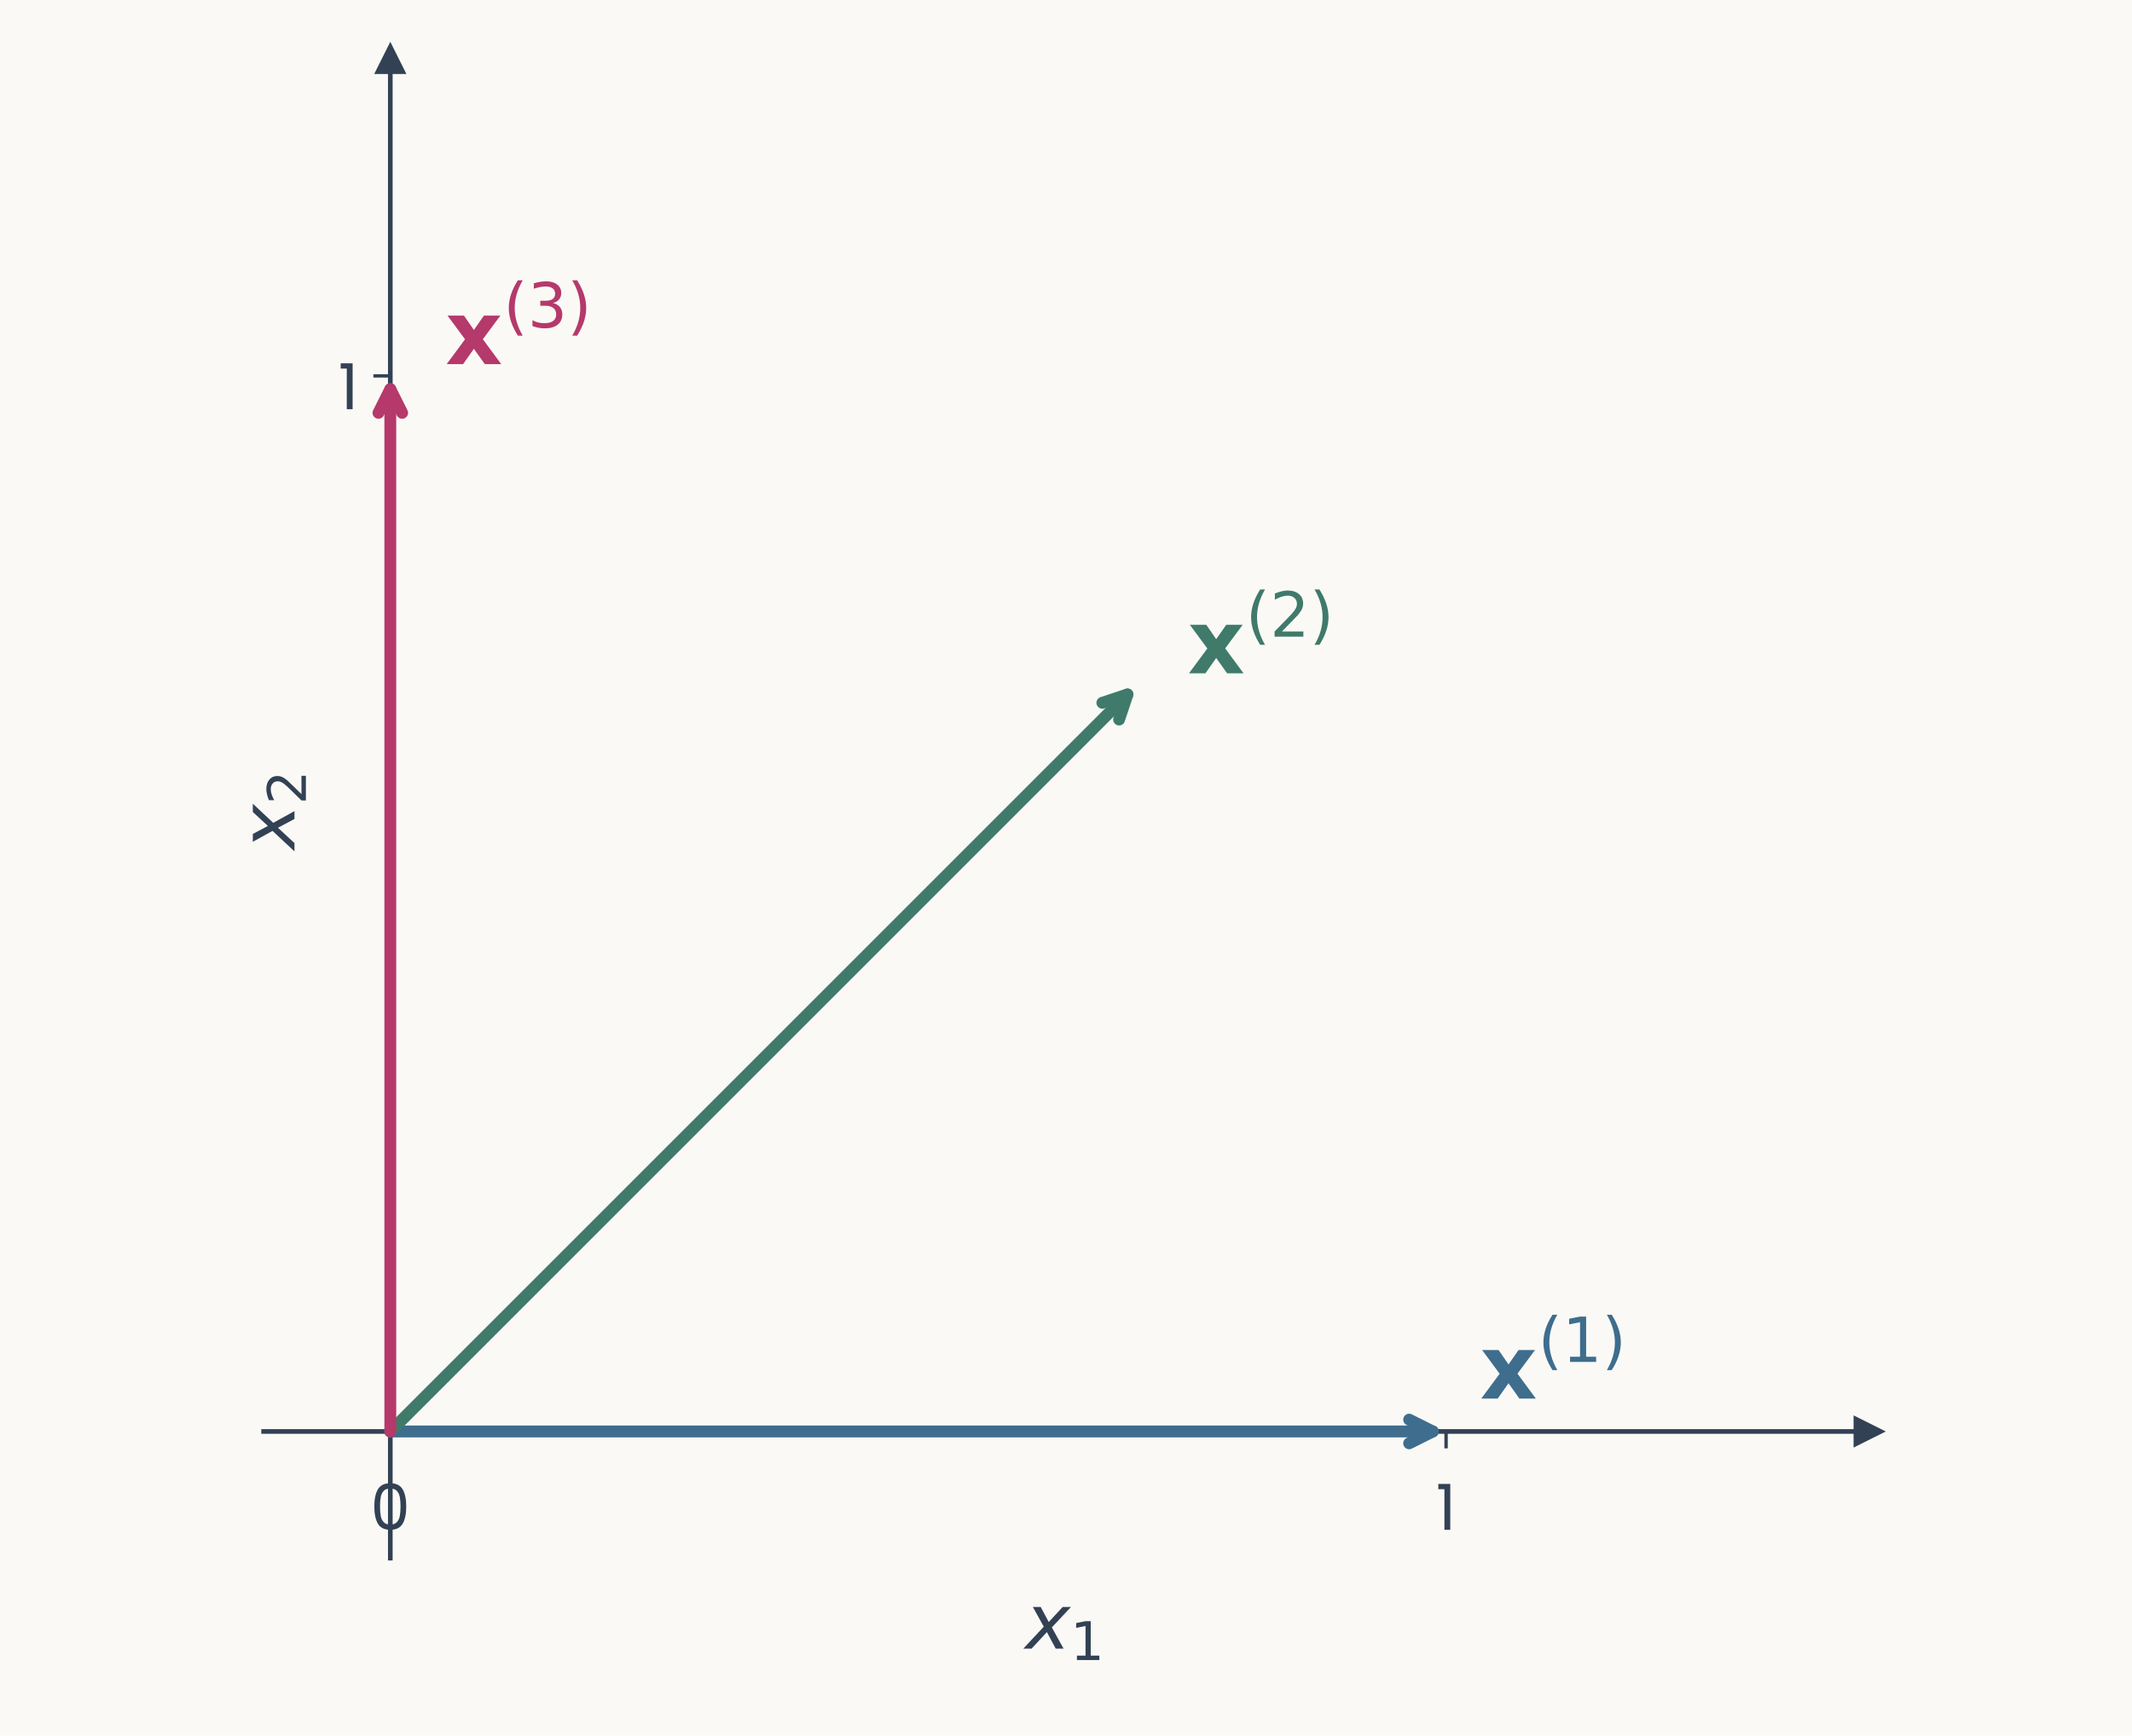
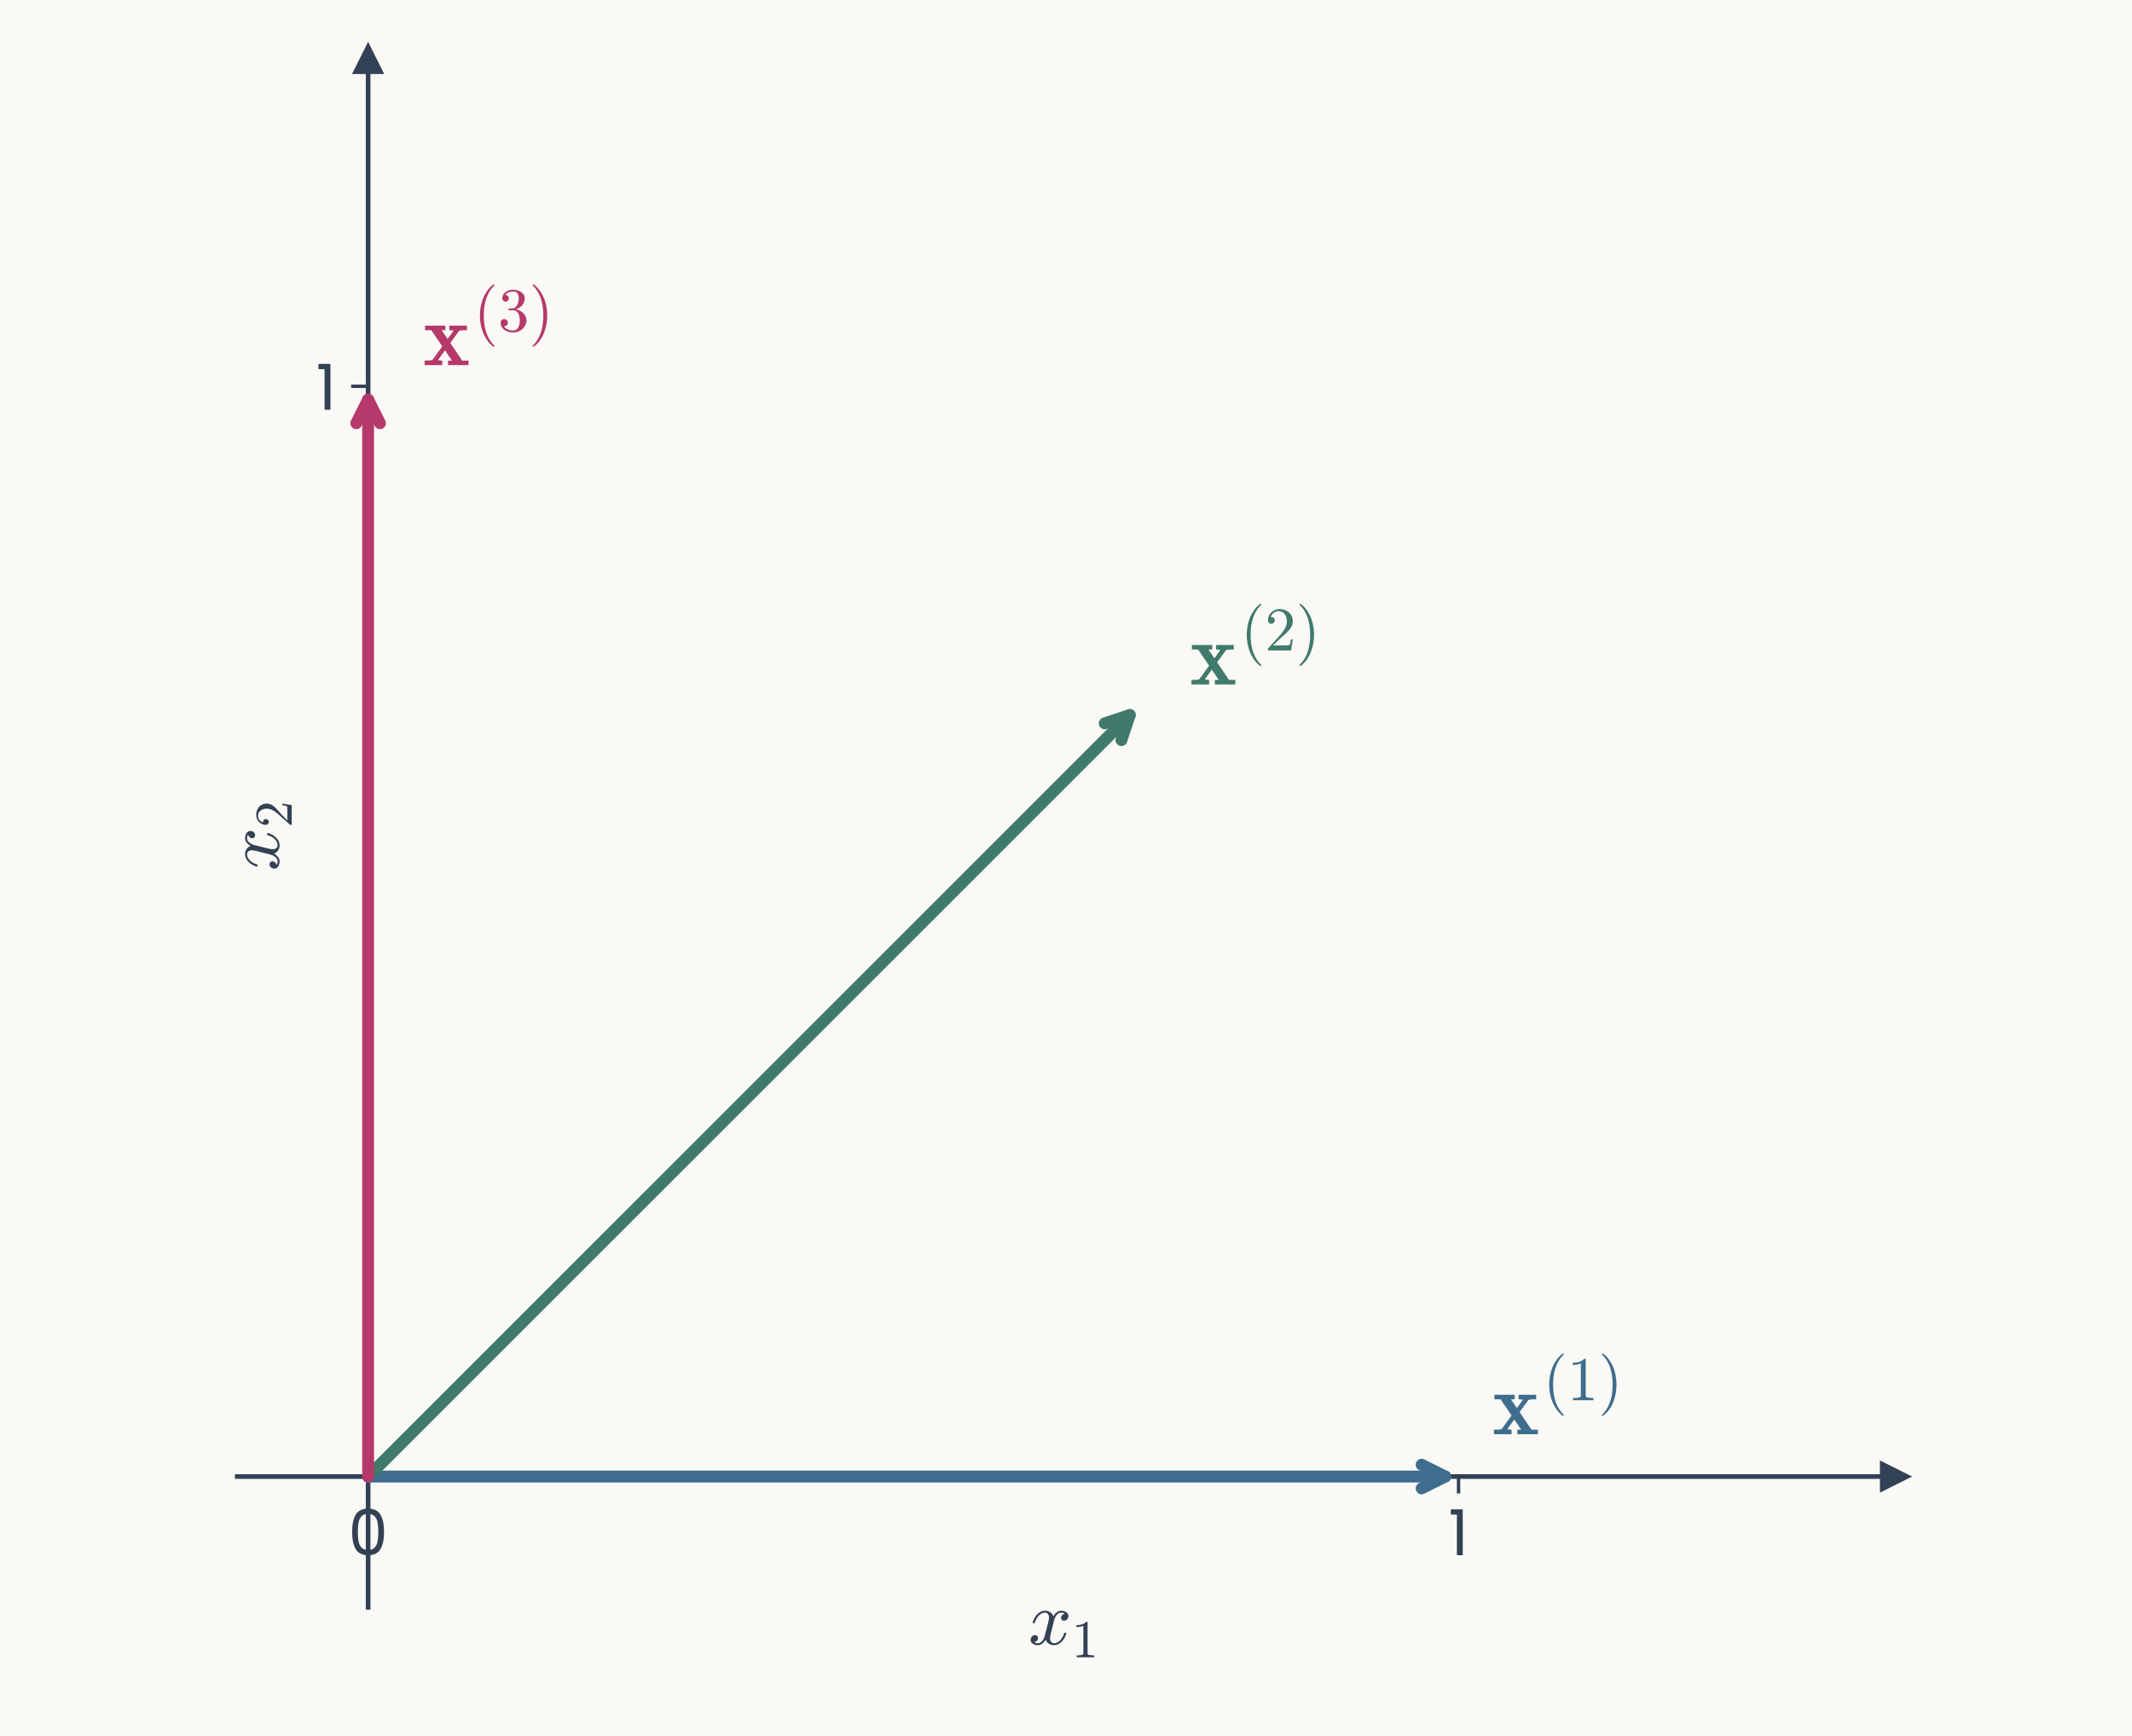
<svg xmlns="http://www.w3.org/2000/svg" xmlns:xlink="http://www.w3.org/1999/xlink" width="1680px" height="1368px" viewBox="0 0 504 410.4" version="1.1">
  <defs>
    <style type="text/css">*{stroke-linejoin: round; stroke-linecap: butt}</style>
  </defs>
  <g id="figure_1">
    <g id="patch_1">
      <path d="M 0 410.4  L 504 410.4  L 504 0  L 0 0  z " style="fill: #faf9f5" />
    </g>
    <g id="axes_1">
      <g id="patch_2">
-         <path d="M 62.319 368.405  L 441.681 368.405  L 441.681 14  L 62.319 14  z " style="fill: #faf9f5" />
+         <path d="M 56.089 380.045  L 447.911 380.045  L 447.911 14  L 56.089 14  z " style="fill: #faf9f5" />
      </g>
      <g id="matplotlib.axis_1">
        <g id="xtick_1">
          <g id="line2d_1">
            <defs>
-               <path id="mddd0cc86b8" d="M 0 0  L 0 4  " style="stroke: #334155; stroke-width: 0.8" />
+               <path id="mc44ae4bb8b" d="M 0 0  L 0 4  " style="stroke: #334155; stroke-width: 0.8" />
            </defs>
            <g>
-               <use xlink:href="#mddd0cc86b8" x="92.268" y="338.455" style="fill: #334155; stroke: #334155; stroke-width: 0.8" />
+               <use xlink:href="#mc44ae4bb8b" x="87.022" y="349.112" style="fill: #334155; stroke: #334155; stroke-width: 0.8" />
            </g>
          </g>
          <g id="text_1">
-             <g style="fill: #334155" transform="translate(87.55845 361.7052) scale(0.15 -0.15)">
+             <g style="fill: #334155" transform="translate(82.31225 367.7115) scale(0.15 -0.15)">
              <defs>
-                 <path id="Poppins-Regular-13" d="M 397 2362  Q 397 3462 755 4080  Q 1114 4698 2010 4698  Q 2899 4698 3257 4080  Q 3616 3462 3616 2362  Q 3616 1242 3257 621  Q 2899 0 2010 0  Q 1114 0 755 621  Q 397 1242 397 2362  z M 3040 2362  Q 3040 2918 2966 3305  Q 2893 3693 2665 3929  Q 2438 4166 2010 4166  Q 1574 4166 1347 3929  Q 1120 3693 1046 3305  Q 973 2918 973 2362  Q 973 1786 1046 1395  Q 1120 1005 1347 768  Q 1574 531 2010 531  Q 2438 531 2665 768  Q 2893 1005 2966 1395  Q 3040 1786 3040 2362  z " transform="scale(0.015625)" />
+                 <path id="Poppins-Regular-30" d="M 397 2362  Q 397 3462 755 4080  Q 1114 4698 2010 4698  Q 2899 4698 3257 4080  Q 3616 3462 3616 2362  Q 3616 1242 3257 621  Q 2899 0 2010 0  Q 1114 0 755 621  Q 397 1242 397 2362  z M 3040 2362  Q 3040 2918 2966 3305  Q 2893 3693 2665 3929  Q 2438 4166 2010 4166  Q 1574 4166 1347 3929  Q 1120 3693 1046 3305  Q 973 2918 973 2362  Q 973 1786 1046 1395  Q 1120 1005 1347 768  Q 1574 531 2010 531  Q 2438 531 2665 768  Q 2893 1005 2966 1395  Q 3040 1786 3040 2362  z " transform="scale(0.015625)" />
              </defs>
-               <use xlink:href="#Poppins-Regular-13" />
+               <use xlink:href="#Poppins-Regular-30" />
            </g>
          </g>
        </g>
        <g id="xtick_2">
          <g id="line2d_2">
            <g>
-               <use xlink:href="#mddd0cc86b8" x="341.849" y="338.455" style="fill: #334155; stroke: #334155; stroke-width: 0.8" />
+               <use xlink:href="#mc44ae4bb8b" x="344.8" y="349.112" style="fill: #334155; stroke: #334155; stroke-width: 0.8" />
            </g>
          </g>
          <g id="text_2">
-             <g style="fill: #334155" transform="translate(339.4491 361.7052) scale(0.15 -0.15)">
+             <g style="fill: #334155" transform="translate(342.4001 367.7115) scale(0.15 -0.15)">
              <defs>
-                 <path id="Poppins-Regular-14" d="M 243 4096  L 243 4627  L 1446 4627  L 1446 0  L 858 0  L 858 4096  L 243 4096  z " transform="scale(0.015625)" />
+                 <path id="Poppins-Regular-31" d="M 243 4096  L 243 4627  L 1446 4627  L 1446 0  L 858 0  L 858 4096  L 243 4096  z " transform="scale(0.015625)" />
              </defs>
-               <use xlink:href="#Poppins-Regular-14" />
+               <use xlink:href="#Poppins-Regular-31" />
            </g>
          </g>
        </g>
        <g id="text_3">
-           <g style="fill: #334155" transform="translate(242.37 389.8552) scale(0.18 -0.18)">
+           <g style="fill: #334155" transform="translate(243.09 388.9315) scale(0.18 -0.18)">
            <defs>
-               <path id="DejaVuSans-Oblique-5b" d="M 3841 3500  L 2234 1784  L 3219 0  L 2559 0  L 1819 1388  L 531 0  L -166 0  L 1556 1844  L 641 3500  L 1300 3500  L 1972 2234  L 3144 3500  L 3841 3500  z " transform="scale(0.015625)" />
-               <path id="DejaVuSans-14" d="M 794 531  L 1825 531  L 1825 4091  L 703 3866  L 703 4441  L 1819 4666  L 2450 4666  L 2450 531  L 3481 531  L 3481 0  L 794 0  L 794 531  z " transform="scale(0.015625)" />
+               <path id="Cmmi10-78" d="M 500 184  Q 613 97 819 97  Q 1019 97 1172 289  Q 1325 481 1381 709  L 1672 1844  Q 1741 2153 1741 2266  Q 1741 2425 1652 2544  Q 1563 2663 1403 2663  Q 1200 2663 1022 2536  Q 844 2409 722 2214  Q 600 2019 550 1819  Q 538 1778 500 1778  L 422 1778  Q 372 1778 372 1838  L 372 1856  Q 434 2094 584 2320  Q 734 2547 951 2687  Q 1169 2828 1416 2828  Q 1650 2828 1839 2703  Q 2028 2578 2106 2363  Q 2216 2559 2386 2693  Q 2556 2828 2759 2828  Q 2897 2828 3040 2779  Q 3184 2731 3275 2631  Q 3366 2531 3366 2381  Q 3366 2219 3261 2101  Q 3156 1984 2994 1984  Q 2891 1984 2822 2050  Q 2753 2116 2753 2216  Q 2753 2350 2845 2451  Q 2938 2553 3066 2572  Q 2950 2663 2747 2663  Q 2541 2663 2389 2472  Q 2238 2281 2175 2047  L 1894 916  Q 1825 659 1825 494  Q 1825 331 1917 214  Q 2009 97 2163 97  Q 2463 97 2698 361  Q 2934 625 3009 941  Q 3022 978 3059 978  L 3138 978  Q 3163 978 3178 961  Q 3194 944 3194 922  Q 3194 916 3188 903  Q 3097 522 2806 225  Q 2516 -72 2150 -72  Q 1916 -72 1727 54  Q 1538 181 1459 397  Q 1359 209 1182 68  Q 1006 -72 806 -72  Q 669 -72 523 -23  Q 378 25 287 125  Q 197 225 197 378  Q 197 528 301 651  Q 406 775 563 775  Q 669 775 741 711  Q 813 647 813 544  Q 813 409 723 309  Q 634 209 500 184  z " transform="scale(0.015625)" />
+               <path id="Cmr10-31" d="M 594 0  L 594 225  Q 1394 225 1394 428  L 1394 3788  Q 1063 3628 556 3628  L 556 3853  Q 1341 3853 1741 4263  L 1831 4263  Q 1853 4263 1873 4245  Q 1894 4228 1894 4206  L 1894 428  Q 1894 225 2694 225  L 2694 0  L 594 0  z " transform="scale(0.015625)" />
            </defs>
-             <use xlink:href="#DejaVuSans-Oblique-5b" transform="translate(0 0.3125)" />
-             <use xlink:href="#DejaVuSans-14" transform="translate(59.17969 -14.68745) scale(0.7)" />
+             <use xlink:href="#Cmmi10-78" transform="translate(0 0.8125)" />
+             <use xlink:href="#Cmr10-31" transform="translate(57.08008 -16.19375) scale(0.7)" />
          </g>
        </g>
      </g>
      <g id="matplotlib.axis_2">
        <g id="ytick_1">
          <g id="line2d_3">
            <defs>
-               <path id="m83fbb2f9ab" d="M 0 0  L -4 0  " style="stroke: #334155; stroke-width: 0.8" />
+               <path id="m0eeca6656f" d="M 0 0  L -4 0  " style="stroke: #334155; stroke-width: 0.8" />
            </defs>
            <g>
-               <use xlink:href="#m83fbb2f9ab" x="92.268" y="88.874" style="fill: #334155; stroke: #334155; stroke-width: 0.8" />
+               <use xlink:href="#m0eeca6656f" x="87.022" y="91.333" style="fill: #334155; stroke: #334155; stroke-width: 0.8" />
            </g>
          </g>
          <g id="text_4">
-             <g style="fill: #334155" transform="translate(79.96821 96.74927) scale(0.15 -0.15)">
-               <use xlink:href="#Poppins-Regular-14" />
+             <g style="fill: #334155" transform="translate(74.72202 96.88343) scale(0.15 -0.15)">
+               <use xlink:href="#Poppins-Regular-31" />
            </g>
          </g>
        </g>
        <g id="text_5">
-           <g style="fill: #334155" transform="translate(69.66821 200.8325) rotate(-90) scale(0.18 -0.18)">
+           <g style="fill: #334155" transform="translate(66.04202 205.9325) rotate(-90) scale(0.18 -0.18)">
            <defs>
-               <path id="DejaVuSans-15" d="M 1228 531  L 3431 531  L 3431 0  L 469 0  L 469 531  Q 828 903 1448 1529  Q 2069 2156 2228 2338  Q 2531 2678 2651 2914  Q 2772 3150 2772 3378  Q 2772 3750 2511 3984  Q 2250 4219 1831 4219  Q 1534 4219 1204 4116  Q 875 4013 500 3803  L 500 4441  Q 881 4594 1212 4672  Q 1544 4750 1819 4750  Q 2544 4750 2975 4387  Q 3406 4025 3406 3419  Q 3406 3131 3298 2873  Q 3191 2616 2906 2266  Q 2828 2175 2409 1742  Q 1991 1309 1228 531  z " transform="scale(0.015625)" />
+               <path id="Cmr10-32" d="M 319 0  L 319 172  Q 319 188 331 206  L 1325 1306  Q 1550 1550 1690 1715  Q 1831 1881 1968 2097  Q 2106 2313 2186 2536  Q 2266 2759 2266 3009  Q 2266 3272 2169 3511  Q 2072 3750 1880 3894  Q 1688 4038 1416 4038  Q 1138 4038 916 3870  Q 694 3703 603 3438  Q 628 3444 672 3444  Q 816 3444 917 3347  Q 1019 3250 1019 3097  Q 1019 2950 917 2848  Q 816 2747 672 2747  Q 522 2747 420 2851  Q 319 2956 319 3097  Q 319 3338 409 3548  Q 500 3759 670 3923  Q 841 4088 1055 4175  Q 1269 4263 1509 4263  Q 1875 4263 2190 4108  Q 2506 3953 2690 3670  Q 2875 3388 2875 3009  Q 2875 2731 2753 2481  Q 2631 2231 2440 2026  Q 2250 1822 1953 1562  Q 1656 1303 1563 1216  L 838 519  L 1453 519  Q 1906 519 2211 526  Q 2516 534 2534 550  Q 2609 631 2688 1141  L 2875 1141  L 2694 0  L 319 0  z " transform="scale(0.015625)" />
            </defs>
-             <use xlink:href="#DejaVuSans-Oblique-5b" transform="translate(0 0.3125)" />
-             <use xlink:href="#DejaVuSans-15" transform="translate(59.17969 -14.68745) scale(0.7)" />
+             <use xlink:href="#Cmmi10-78" transform="translate(0 0.8125)" />
+             <use xlink:href="#Cmr10-32" transform="translate(57.08008 -16.19375) scale(0.7)" />
          </g>
        </g>
      </g>
      <g id="line2d_4">
        <defs>
-           <path id="m954c4f94c6" d="M 3 0  L -3 -3  L -3 3  z " style="stroke: #334155; stroke-linejoin: miter" />
+           <path id="m42ccc3a1d3" d="M 3 0  L -3 -3  L -3 3  z " style="stroke: #334155; stroke-linejoin: miter" />
        </defs>
        <g>
-           <use xlink:href="#m954c4f94c6" x="441.681" y="338.455" style="fill: #334155; stroke: #334155; stroke-linejoin: miter" />
+           <use xlink:href="#m42ccc3a1d3" x="447.911" y="349.112" style="fill: #334155; stroke: #334155; stroke-linejoin: miter" />
        </g>
      </g>
      <g id="line2d_5">
        <defs>
-           <path id="md7da4e4df5" d="M 0 -3  L -3 3  L 3 3  z " style="stroke: #334155; stroke-linejoin: miter" />
+           <path id="m66b308fd44" d="M 0 -3  L -3 3  L 3 3  z " style="stroke: #334155; stroke-linejoin: miter" />
        </defs>
        <g>
-           <use xlink:href="#md7da4e4df5" x="92.268" y="14" style="fill: #334155; stroke: #334155; stroke-linejoin: miter" />
+           <use xlink:href="#m66b308fd44" x="87.022" y="14" style="fill: #334155; stroke: #334155; stroke-linejoin: miter" />
        </g>
      </g>
      <g id="patch_3">
-         <path d="M 92.268 368.405  L 92.268 14  " style="fill: none; stroke: #334155; stroke-width: 1.1; stroke-linejoin: miter; stroke-linecap: square" />
+         <path d="M 87.022 380.045  L 87.022 14  " style="fill: none; stroke: #334155; stroke-width: 1.1; stroke-linejoin: miter; stroke-linecap: square" />
      </g>
      <g id="patch_4">
-         <path d="M 62.319 338.455  L 441.681 338.455  " style="fill: none; stroke: #334155; stroke-width: 1.1; stroke-linejoin: miter; stroke-linecap: square" />
+         <path d="M 56.089 349.112  L 447.911 349.112  " style="fill: none; stroke: #334155; stroke-width: 1.1; stroke-linejoin: miter; stroke-linecap: square" />
      </g>
      <g id="patch_5">
-         <path d="M 92.268 338.455  Q 217.059 338.455 338.719 338.455  " style="fill: none; stroke: #3e6d8e; stroke-width: 2.8; stroke-linecap: round" />
-         <path d="M 333.119 335.655  L 338.719 338.455  L 333.119 341.255  " style="fill: none; stroke: #3e6d8e; stroke-width: 2.8; stroke-linecap: round" />
+         <path d="M 87.022 349.112  Q 215.911 349.112 341.67 349.112  " style="fill: none; stroke: #3e6d8e; stroke-width: 2.8; stroke-linecap: round" />
+         <path d="M 336.07 346.312  L 341.67 349.112  L 336.07 351.912  " style="fill: none; stroke: #3e6d8e; stroke-width: 2.8; stroke-linecap: round" />
      </g>
      <g id="text_6">
-         <g style="fill: #3e6d8e" transform="translate(349.8491 330.8052) scale(0.21 -0.21)">
+         <g style="fill: #3e6d8e" transform="translate(352.8001 339.1515) scale(0.21 -0.21)">
          <defs>
-             <path id="DejaVuSans-Bold-5b" d="M 1422 1791  L 159 3500  L 1344 3500  L 2059 2463  L 2784 3500  L 3969 3500  L 2706 1797  L 4031 0  L 2847 0  L 2059 1106  L 1281 0  L 97 0  L 1422 1791  z " transform="scale(0.015625)" />
-             <path id="DejaVuSans-b" d="M 1984 4856  Q 1566 4138 1362 3434  Q 1159 2731 1159 2009  Q 1159 1288 1364 580  Q 1569 -128 1984 -844  L 1484 -844  Q 1016 -109 783 600  Q 550 1309 550 2009  Q 550 2706 781 3412  Q 1013 4119 1484 4856  L 1984 4856  z " transform="scale(0.015625)" />
-             <path id="DejaVuSans-c" d="M 513 4856  L 1013 4856  Q 1481 4119 1714 3412  Q 1947 2706 1947 2009  Q 1947 1309 1714 600  Q 1481 -109 1013 -844  L 513 -844  Q 928 -128 1133 580  Q 1338 1288 1338 2009  Q 1338 2731 1133 3434  Q 928 4138 513 4856  z " transform="scale(0.015625)" />
+             <path id="Cmb10-78" d="M 109 0  L 109 325  Q 628 325 678 384  L 1381 1350  L 588 2516  L 141 2516  L 141 2841  L 1606 2841  L 1606 2516  L 1331 2516  L 1766 1881  L 2181 2463  Q 2181 2491 2072 2503  Q 1963 2516 1888 2516  L 1888 2841  L 3156 2841  L 3156 2516  Q 2638 2516 2584 2456  L 1959 1594  L 2816 325  L 3272 325  L 3272 0  L 1797 0  L 1797 325  L 2075 325  L 1575 1063  L 1081 378  Q 1081 356 1193 340  Q 1306 325 1381 325  L 1381 0  L 109 0  z " transform="scale(0.015625)" />
+             <path id="Cmr10-28" d="M 1984 -1588  Q 1628 -1306 1370 -942  Q 1113 -578 948 -165  Q 784 247 703 697  Q 622 1147 622 1600  Q 622 2059 703 2509  Q 784 2959 951 3375  Q 1119 3791 1378 4153  Q 1638 4516 1984 4788  Q 1984 4800 2016 4800  L 2075 4800  Q 2094 4800 2109 4783  Q 2125 4766 2125 4744  Q 2125 4716 2113 4703  Q 1800 4397 1592 4047  Q 1384 3697 1257 3301  Q 1131 2906 1075 2482  Q 1019 2059 1019 1600  Q 1019 -434 2106 -1491  Q 2125 -1509 2125 -1544  Q 2125 -1559 2108 -1579  Q 2091 -1600 2075 -1600  L 2016 -1600  Q 1984 -1600 1984 -1588  z " transform="scale(0.015625)" />
+             <path id="Cmr10-29" d="M 416 -1600  Q 359 -1600 359 -1544  Q 359 -1516 372 -1503  Q 1466 -434 1466 1600  Q 1466 3634 384 4691  Q 359 4706 359 4744  Q 359 4766 376 4783  Q 394 4800 416 4800  L 475 4800  Q 494 4800 506 4788  Q 966 4425 1272 3906  Q 1578 3388 1720 2800  Q 1863 2213 1863 1600  Q 1863 1147 1786 708  Q 1709 269 1542 -157  Q 1375 -584 1119 -945  Q 863 -1306 506 -1588  Q 494 -1600 475 -1600  L 416 -1600  z " transform="scale(0.015625)" />
          </defs>
-           <use xlink:href="#DejaVuSans-Bold-5b" transform="translate(0 0.5875)" />
-           <use xlink:href="#DejaVuSans-b" transform="translate(65.45898 41.8875) scale(0.7)" />
-           <use xlink:href="#DejaVuSans-14" transform="translate(92.76856 41.8875) scale(0.7)" />
-           <use xlink:href="#DejaVuSans-c" transform="translate(137.3047 41.8875) scale(0.7)" />
+           <use xlink:href="#Cmb10-78" transform="translate(0 0.235938)" />
+           <use xlink:href="#Cmr10-28" transform="translate(57.14969 38.5) scale(0.7)" />
+           <use xlink:href="#Cmr10-31" transform="translate(84.32254 38.5) scale(0.7)" />
+           <use xlink:href="#Cmr10-29" transform="translate(119.3225 38.5) scale(0.7)" />
        </g>
      </g>
      <g id="patch_6">
-         <path d="M 92.268 338.455  Q 180.508 250.215 266.535 164.188  " style="fill: none; stroke: #3f7a6b; stroke-width: 2.8; stroke-linecap: round" />
-         <path d="M 260.595 166.168  L 266.535 164.188  L 264.555 170.128  " style="fill: none; stroke: #3f7a6b; stroke-width: 2.8; stroke-linecap: round" />
+         <path d="M 87.022 349.112  Q 178.16 257.973 267.085 169.048  " style="fill: none; stroke: #3f7a6b; stroke-width: 2.8; stroke-linecap: round" />
+         <path d="M 261.145 171.028  L 267.085 169.048  L 265.105 174.988  " style="fill: none; stroke: #3f7a6b; stroke-width: 2.8; stroke-linecap: round" />
      </g>
      <g id="text_7">
-         <g style="fill: #3f7a6b" transform="translate(280.7486 159.3248) scale(0.21 -0.21)">
-           <use xlink:href="#DejaVuSans-Bold-5b" transform="translate(0 0.5875)" />
-           <use xlink:href="#DejaVuSans-b" transform="translate(65.45898 41.8875) scale(0.7)" />
-           <use xlink:href="#DejaVuSans-15" transform="translate(92.76856 41.8875) scale(0.7)" />
-           <use xlink:href="#DejaVuSans-c" transform="translate(137.3047 41.8875) scale(0.7)" />
+         <g style="fill: #3f7a6b" transform="translate(281.2987 161.8749) scale(0.21 -0.21)">
+           <use xlink:href="#Cmb10-78" transform="translate(0 0.235938)" />
+           <use xlink:href="#Cmr10-28" transform="translate(57.14969 38.5) scale(0.7)" />
+           <use xlink:href="#Cmr10-32" transform="translate(84.32254 38.5) scale(0.7)" />
+           <use xlink:href="#Cmr10-29" transform="translate(119.3225 38.5) scale(0.7)" />
        </g>
      </g>
      <g id="patch_7">
-         <path d="M 92.268 338.455  Q 92.268 213.665 92.268 92.005  " style="fill: none; stroke: #b5396b; stroke-width: 2.8; stroke-linecap: round" />
-         <path d="M 89.468 97.605  L 92.268 92.005  L 95.068 97.605  " style="fill: none; stroke: #b5396b; stroke-width: 2.8; stroke-linecap: round" />
+         <path d="M 87.022 349.112  Q 87.022 220.222 87.022 94.464  " style="fill: none; stroke: #b5396b; stroke-width: 2.8; stroke-linecap: round" />
+         <path d="M 84.222 100.064  L 87.022 94.464  L 89.822 100.064  " style="fill: none; stroke: #b5396b; stroke-width: 2.8; stroke-linecap: round" />
      </g>
      <g id="text_8">
-         <g style="fill: #b5396b" transform="translate(105.2682 86.22428) scale(0.21 -0.21)">
+         <g style="fill: #b5396b" transform="translate(100.022 86.37343) scale(0.21 -0.21)">
          <defs>
-             <path id="DejaVuSans-16" d="M 2597 2516  Q 3050 2419 3304 2112  Q 3559 1806 3559 1356  Q 3559 666 3084 287  Q 2609 -91 1734 -91  Q 1441 -91 1130 -33  Q 819 25 488 141  L 488 750  Q 750 597 1062 519  Q 1375 441 1716 441  Q 2309 441 2620 675  Q 2931 909 2931 1356  Q 2931 1769 2642 2001  Q 2353 2234 1838 2234  L 1294 2234  L 1294 2753  L 1863 2753  Q 2328 2753 2575 2939  Q 2822 3125 2822 3475  Q 2822 3834 2567 4026  Q 2313 4219 1838 4219  Q 1578 4219 1281 4162  Q 984 4106 628 3988  L 628 4550  Q 988 4650 1302 4700  Q 1616 4750 1894 4750  Q 2613 4750 3031 4423  Q 3450 4097 3450 3541  Q 3450 3153 3228 2886  Q 3006 2619 2597 2516  z " transform="scale(0.015625)" />
+             <path id="Cmr10-33" d="M 609 494  Q 759 275 1012 169  Q 1266 63 1556 63  Q 1928 63 2084 380  Q 2241 697 2241 1100  Q 2241 1281 2208 1462  Q 2175 1644 2097 1800  Q 2019 1956 1883 2050  Q 1747 2144 1550 2144  L 1125 2144  Q 1069 2144 1069 2203  L 1069 2259  Q 1069 2309 1125 2309  L 1478 2338  Q 1703 2338 1851 2506  Q 2000 2675 2069 2917  Q 2138 3159 2138 3378  Q 2138 3684 1994 3881  Q 1850 4078 1556 4078  Q 1313 4078 1091 3986  Q 869 3894 738 3706  Q 750 3709 759 3711  Q 769 3713 781 3713  Q 925 3713 1022 3613  Q 1119 3513 1119 3372  Q 1119 3234 1022 3134  Q 925 3034 781 3034  Q 641 3034 541 3134  Q 441 3234 441 3372  Q 441 3647 606 3850  Q 772 4053 1033 4158  Q 1294 4263 1556 4263  Q 1750 4263 1965 4205  Q 2181 4147 2356 4039  Q 2531 3931 2642 3762  Q 2753 3594 2753 3378  Q 2753 3109 2633 2881  Q 2513 2653 2303 2487  Q 2094 2322 1844 2241  Q 2122 2188 2372 2031  Q 2622 1875 2773 1631  Q 2925 1388 2925 1106  Q 2925 753 2731 467  Q 2538 181 2222 20  Q 1906 -141 1556 -141  Q 1256 -141 954 -26  Q 653 88 461 316  Q 269 544 269 863  Q 269 1022 375 1128  Q 481 1234 641 1234  Q 744 1234 830 1186  Q 916 1138 964 1050  Q 1013 963 1013 863  Q 1013 706 903 600  Q 794 494 641 494  L 609 494  z " transform="scale(0.015625)" />
          </defs>
-           <use xlink:href="#DejaVuSans-Bold-5b" transform="translate(0 0.5875)" />
-           <use xlink:href="#DejaVuSans-b" transform="translate(65.45898 41.8875) scale(0.7)" />
-           <use xlink:href="#DejaVuSans-16" transform="translate(92.76856 41.8875) scale(0.7)" />
-           <use xlink:href="#DejaVuSans-c" transform="translate(137.3047 41.8875) scale(0.7)" />
+           <use xlink:href="#Cmb10-78" transform="translate(0 0.235938)" />
+           <use xlink:href="#Cmr10-28" transform="translate(57.14969 38.5) scale(0.7)" />
+           <use xlink:href="#Cmr10-33" transform="translate(84.32254 38.5) scale(0.7)" />
+           <use xlink:href="#Cmr10-29" transform="translate(119.3225 38.5) scale(0.7)" />
        </g>
      </g>
    </g>
  </g>
</svg>
